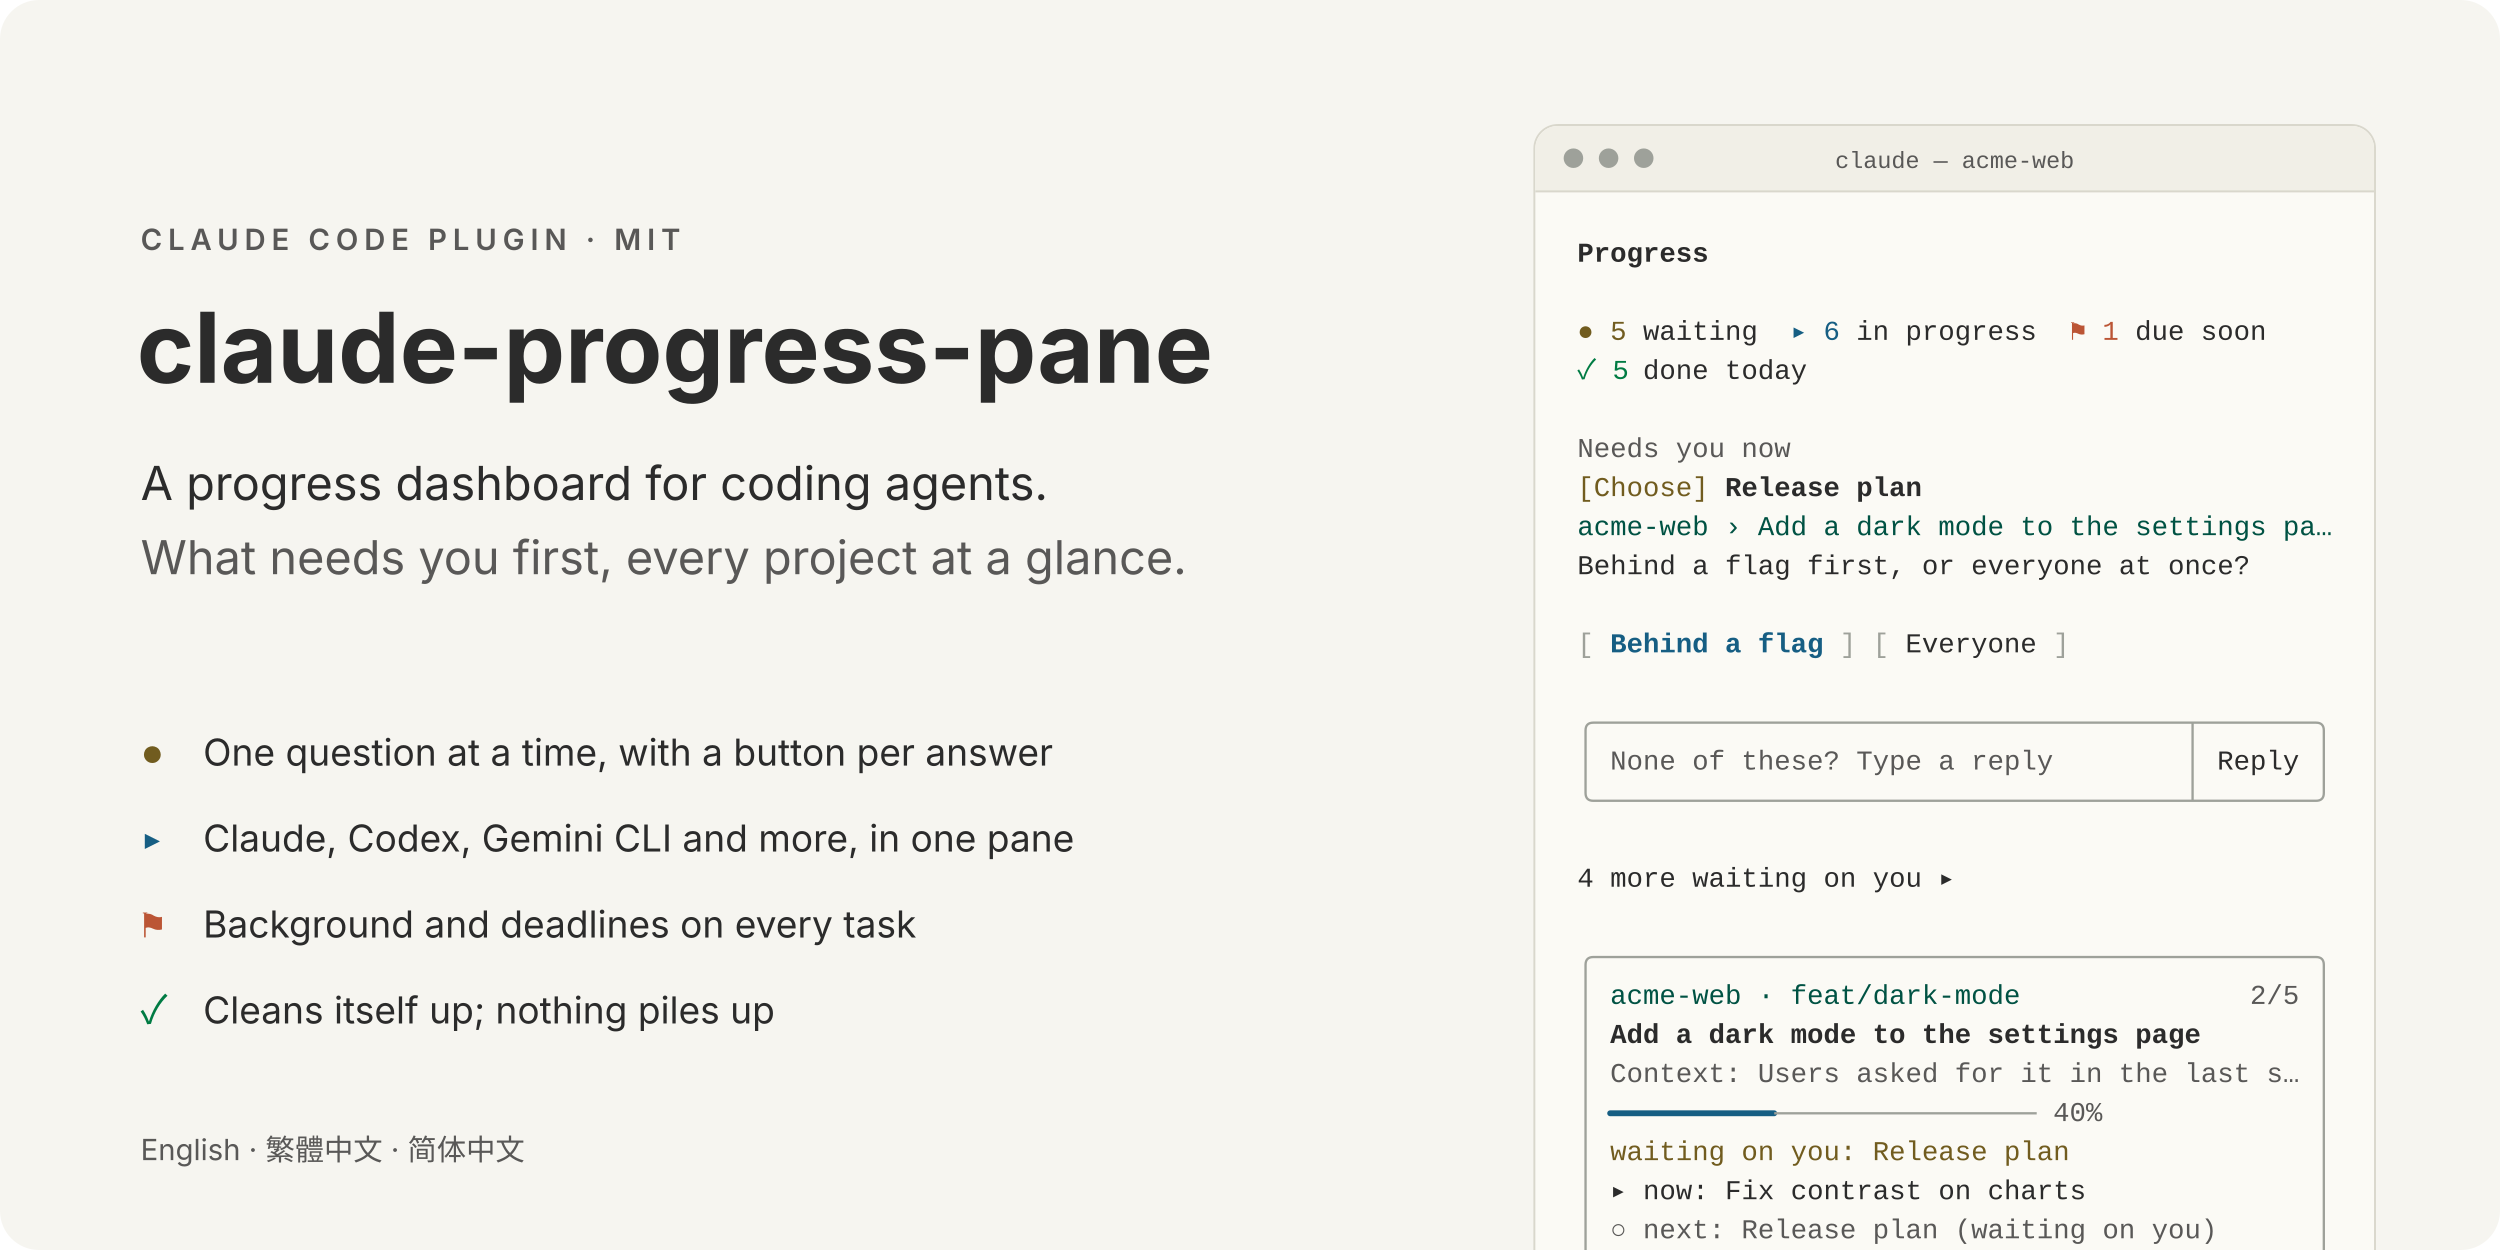
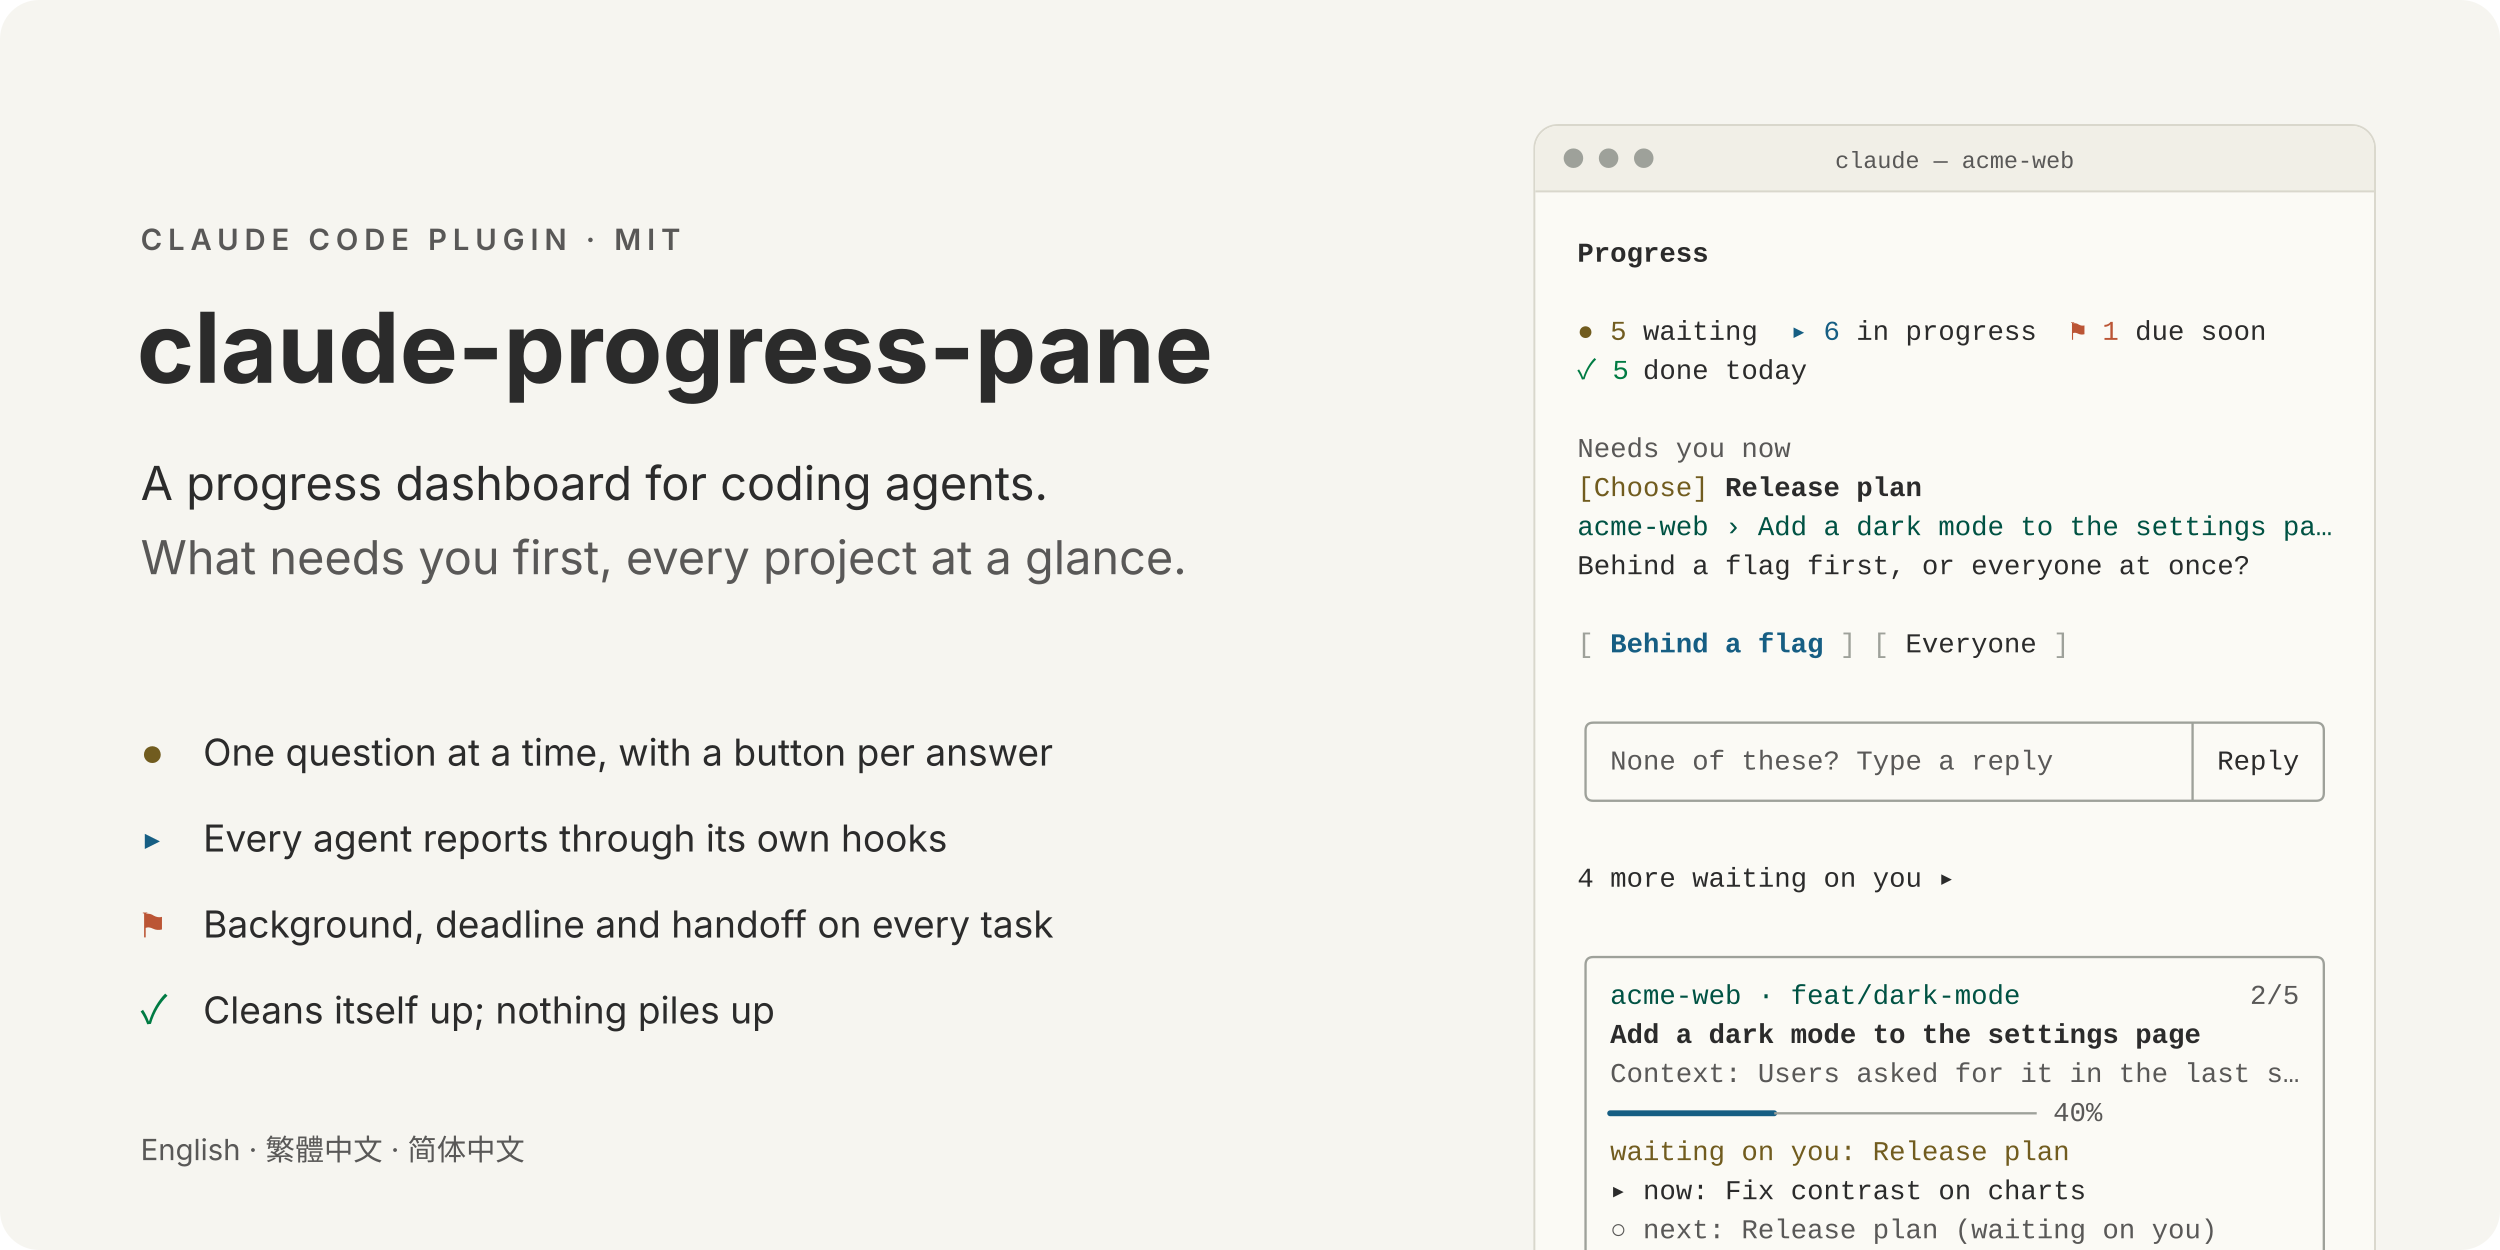
<svg xmlns="http://www.w3.org/2000/svg" width="1280" height="640" viewBox="0 0 1280 640" role="img" aria-label="claude-progress-pane: A progress dashboard for coding agents. What needs you first, every project at a glance.">
  <defs>
    <clipPath id="edge">
      <rect width="1280" height="640" rx="20" />
    </clipPath>
  </defs>
  <g clip-path="url(#edge)">
    <rect width="1280" height="640" fill="#f6f5f0" />
    <text x="72" y="128" font-family="-apple-system, BlinkMacSystemFont, 'Segoe UI', 'Noto Sans TC', 'Noto Sans SC', 'PingFang TC', 'Microsoft JhengHei', 'Microsoft YaHei', sans-serif" font-size="15" font-weight="600" letter-spacing="3" fill="#595857">CLAUDE CODE PLUGIN  ·  MIT</text>
    <text x="70" y="196" font-family="-apple-system, BlinkMacSystemFont, 'Segoe UI', 'Noto Sans TC', 'Noto Sans SC', 'PingFang TC', 'Microsoft JhengHei', 'Microsoft YaHei', sans-serif" font-size="50" font-weight="700" fill="#2b2b2b">claude-progress-pane</text>
    <text x="72" y="256" font-family="-apple-system, BlinkMacSystemFont, 'Segoe UI', 'Noto Sans TC', 'Noto Sans SC', 'PingFang TC', 'Microsoft JhengHei', 'Microsoft YaHei', sans-serif" font-size="24" fill="#2b2b2b">A progress dashboard for coding agents.</text>
    <text x="72" y="294" font-family="-apple-system, BlinkMacSystemFont, 'Segoe UI', 'Noto Sans TC', 'Noto Sans SC', 'PingFang TC', 'Microsoft JhengHei', 'Microsoft YaHei', sans-serif" font-size="24" fill="#595857">What needs you first, every project at a glance.</text>
    <text x="72" y="392" font-family="ui-monospace, SFMono-Regular, Menlo, Consolas, 'Liberation Mono', 'Noto Sans Mono CJK TC', 'Noto Sans CJK TC', 'PingFang TC', 'Microsoft JhengHei', monospace" font-size="20" fill="#715C1F">●</text>
    <text x="104" y="392" font-family="-apple-system, BlinkMacSystemFont, 'Segoe UI', 'Noto Sans TC', 'Noto Sans SC', 'PingFang TC', 'Microsoft JhengHei', 'Microsoft YaHei', sans-serif" font-size="19" fill="#2b2b2b">One question at a time, with a button per answer</text>
    <text x="72" y="436" font-family="ui-monospace, SFMono-Regular, Menlo, Consolas, 'Liberation Mono', 'Noto Sans Mono CJK TC', 'Noto Sans CJK TC', 'PingFang TC', 'Microsoft JhengHei', monospace" font-size="20" fill="#165E83">▸</text>
-     <text x="104" y="436" font-family="-apple-system, BlinkMacSystemFont, 'Segoe UI', 'Noto Sans TC', 'Noto Sans SC', 'PingFang TC', 'Microsoft JhengHei', 'Microsoft YaHei', sans-serif" font-size="19" fill="#2b2b2b">Claude, Codex, Gemini CLI and more, in one pane</text>
+     <text x="104" y="436" font-family="-apple-system, BlinkMacSystemFont, 'Segoe UI', 'Noto Sans TC', 'Noto Sans SC', 'PingFang TC', 'Microsoft JhengHei', 'Microsoft YaHei', sans-serif" font-size="19" fill="#2b2b2b">Every agent reports through its own hooks</text>
    <text x="72" y="480" font-family="ui-monospace, SFMono-Regular, Menlo, Consolas, 'Liberation Mono', 'Noto Sans Mono CJK TC', 'Noto Sans CJK TC', 'PingFang TC', 'Microsoft JhengHei', monospace" font-size="20" fill="#BB5535">⚑</text>
-     <text x="104" y="480" font-family="-apple-system, BlinkMacSystemFont, 'Segoe UI', 'Noto Sans TC', 'Noto Sans SC', 'PingFang TC', 'Microsoft JhengHei', 'Microsoft YaHei', sans-serif" font-size="19" fill="#2b2b2b">Background and deadlines on every task</text>
+     <text x="104" y="480" font-family="-apple-system, BlinkMacSystemFont, 'Segoe UI', 'Noto Sans TC', 'Noto Sans SC', 'PingFang TC', 'Microsoft JhengHei', 'Microsoft YaHei', sans-serif" font-size="19" fill="#2b2b2b">Background, deadline and handoff on every task</text>
    <text x="72" y="524" font-family="ui-monospace, SFMono-Regular, Menlo, Consolas, 'Liberation Mono', 'Noto Sans Mono CJK TC', 'Noto Sans CJK TC', 'PingFang TC', 'Microsoft JhengHei', monospace" font-size="20" fill="#007B43">✓</text>
    <text x="104" y="524" font-family="-apple-system, BlinkMacSystemFont, 'Segoe UI', 'Noto Sans TC', 'Noto Sans SC', 'PingFang TC', 'Microsoft JhengHei', 'Microsoft YaHei', sans-serif" font-size="19" fill="#2b2b2b">Cleans itself up; nothing piles up</text>
    <text x="72" y="594" font-family="-apple-system, BlinkMacSystemFont, 'Segoe UI', 'Noto Sans TC', 'Noto Sans SC', 'PingFang TC', 'Microsoft JhengHei', 'Microsoft YaHei', sans-serif" font-size="15" fill="#595857">English  ·  繁體中文  ·  简体中文</text>
    <g transform="translate(785.6 64)">
      <rect width="430.4" height="738" rx="12" fill="#fbfaf5" stroke="#d9d7cc" />
      <path d="M12 0.5h406.4a11.5 11.5 0 0 1 11.5 11.5v22h-429.4v-22a11.5 11.5 0 0 1 11.5-11.5z" fill="#f1efe7" />
      <line x1="0.5" y1="34" x2="429.9" y2="34" stroke="#d9d7cc" />
      <g fill="#9EA19A">
        <circle cx="20" cy="17" r="5" />
        <circle cx="38" cy="17" r="5" />
        <circle cx="56" cy="17" r="5" />
      </g>
      <text x="215.2" y="22" text-anchor="middle" font-family="ui-monospace, SFMono-Regular, Menlo, Consolas, 'Liberation Mono', 'Noto Sans Mono CJK TC', 'Noto Sans CJK TC', 'PingFang TC', 'Microsoft JhengHei', monospace" font-size="12" fill="#595857">claude  —  acme-web</text>
      <g font-family="ui-monospace, SFMono-Regular, Menlo, Consolas, 'Liberation Mono', 'Noto Sans Mono CJK TC', 'Noto Sans CJK TC', 'PingFang TC', 'Microsoft JhengHei', monospace" font-size="14" style="white-space:pre" xml:space="preserve">
        <path d="M38.8 506h84" fill="none" stroke="#165E83" stroke-width="3" stroke-linecap="round" />
        <path d="M26.2 316V310q0 -4 4 -4H30.4M30.4 306h302.4M332.8 306h8.4M337 306V316M341.2 306h58.8M400 306H400.2q4 0 4 4V316M26.2 316v20M337 316v20M404.2 316v20M26.2 336V342q0 4 4 4H30.4M30.4 346h302.4M332.8 346h8.4M337 346V336M341.2 346h58.8M400 346H400.2q4 0 4 -4V336M26.2 436V430q0 -4 4 -4H30.4M30.4 426h369.6M400 426H400.2q4 0 4 4V436M26.2 436v20M404.2 436v20M26.2 456v20M404.2 456v20M26.2 476v20M404.2 476v20M26.2 496v20M122.8 506h134.4M404.2 496v20M26.2 516v20M404.2 516v20M26.2 536v20M404.2 536v20M26.2 556v20M404.2 556v20M26.2 576v20M404.2 576v20" fill="none" stroke="#9EA19A" stroke-width="1.2" stroke-linecap="butt" />
        <text x="22.0" y="70" textLength="67.2" lengthAdjust="spacingAndGlyphs" fill="#2b2b2b" font-weight="700">Progress</text>
        <text x="22.0" y="110" textLength="25.2" lengthAdjust="spacingAndGlyphs" fill="#715C1F">● 5</text>
        <text x="55.6" y="110" textLength="58.8" lengthAdjust="spacingAndGlyphs" fill="#2b2b2b">waiting</text>
        <text x="131.2" y="110" textLength="25.2" lengthAdjust="spacingAndGlyphs" fill="#165E83">▸ 6</text>
        <text x="164.8" y="110" textLength="92.4" lengthAdjust="spacingAndGlyphs" fill="#2b2b2b">in progress</text>
        <text x="274.0" y="110" textLength="25.2" lengthAdjust="spacingAndGlyphs" fill="#BB5535">⚑ 1</text>
        <text x="307.6" y="110" textLength="67.2" lengthAdjust="spacingAndGlyphs" fill="#2b2b2b">due soon</text>
        <text x="22.0" y="130" textLength="25.2" lengthAdjust="spacingAndGlyphs" fill="#007B43">✓ 5</text>
        <text x="55.6" y="130" textLength="84.0" lengthAdjust="spacingAndGlyphs" fill="#2b2b2b">done today</text>
        <text x="22.0" y="170" textLength="109.2" lengthAdjust="spacingAndGlyphs" fill="#595857">Needs you now</text>
        <text x="22.0" y="190" textLength="67.2" lengthAdjust="spacingAndGlyphs" fill="#715C1F">[Choose]</text>
        <text x="97.6" y="190" textLength="100.8" lengthAdjust="spacingAndGlyphs" fill="#2b2b2b" font-weight="700">Release plan</text>
        <text x="22.0" y="210" textLength="386.4" lengthAdjust="spacingAndGlyphs" fill="#005243">acme-web › Add a dark mode to the settings pa…</text>
        <text x="22.0" y="230" textLength="344.4" lengthAdjust="spacingAndGlyphs" fill="#2b2b2b">Behind a flag first, or everyone at once?</text>
        <text x="22.0" y="270" textLength="8.4" lengthAdjust="spacingAndGlyphs" fill="#9EA19A">[</text>
        <text x="38.8" y="270" textLength="109.2" lengthAdjust="spacingAndGlyphs" fill="#165E83" font-weight="700">Behind a flag</text>
        <text x="156.4" y="270" textLength="8.4" lengthAdjust="spacingAndGlyphs" fill="#9EA19A">]</text>
        <text x="173.2" y="270" textLength="8.4" lengthAdjust="spacingAndGlyphs" fill="#9EA19A">[</text>
        <text x="190.0" y="270" textLength="67.2" lengthAdjust="spacingAndGlyphs" fill="#2b2b2b">Everyone</text>
        <text x="265.6" y="270" textLength="8.4" lengthAdjust="spacingAndGlyphs" fill="#9EA19A">]</text>
        <text x="38.8" y="330" textLength="226.8" lengthAdjust="spacingAndGlyphs" fill="#595857">None of these? Type a reply</text>
        <text x="349.6" y="330" textLength="42.0" lengthAdjust="spacingAndGlyphs" fill="#2b2b2b">Reply</text>
        <text x="22.0" y="390" textLength="193.2" lengthAdjust="spacingAndGlyphs" fill="#2b2b2b">4 more waiting on you ▸</text>
        <text x="38.8" y="450" textLength="210.0" lengthAdjust="spacingAndGlyphs" fill="#005243">acme-web · feat/dark-mode</text>
        <text x="366.4" y="450" textLength="25.2" lengthAdjust="spacingAndGlyphs" fill="#595857">2/5</text>
        <text x="38.8" y="470" textLength="302.4" lengthAdjust="spacingAndGlyphs" fill="#2b2b2b" font-weight="700">Add a dark mode to the settings page</text>
        <text x="38.8" y="490" textLength="352.8" lengthAdjust="spacingAndGlyphs" fill="#595857">Context: Users asked for it in the last s…</text>
        <text x="265.6" y="510" textLength="25.2" lengthAdjust="spacingAndGlyphs" fill="#595857">40%</text>
        <text x="38.8" y="530" textLength="235.2" lengthAdjust="spacingAndGlyphs" fill="#715C1F">waiting on you: Release plan</text>
        <text x="38.8" y="550" textLength="243.6" lengthAdjust="spacingAndGlyphs" fill="#2b2b2b">▸ now: Fix contrast on charts</text>
        <text x="38.8" y="570" textLength="310.8" lengthAdjust="spacingAndGlyphs" fill="#595857">○ next: Release plan (waiting on you)</text>
        <text x="38.8" y="590" textLength="344.4" lengthAdjust="spacingAndGlyphs" fill="#165E83" text-decoration="underline">PR #128 · CI running · waiting for review</text>
        <text x="391.6" y="590" textLength="8.4" lengthAdjust="spacingAndGlyphs" fill="#165E83">●</text>
      </g>
    </g>
  </g>
</svg>
